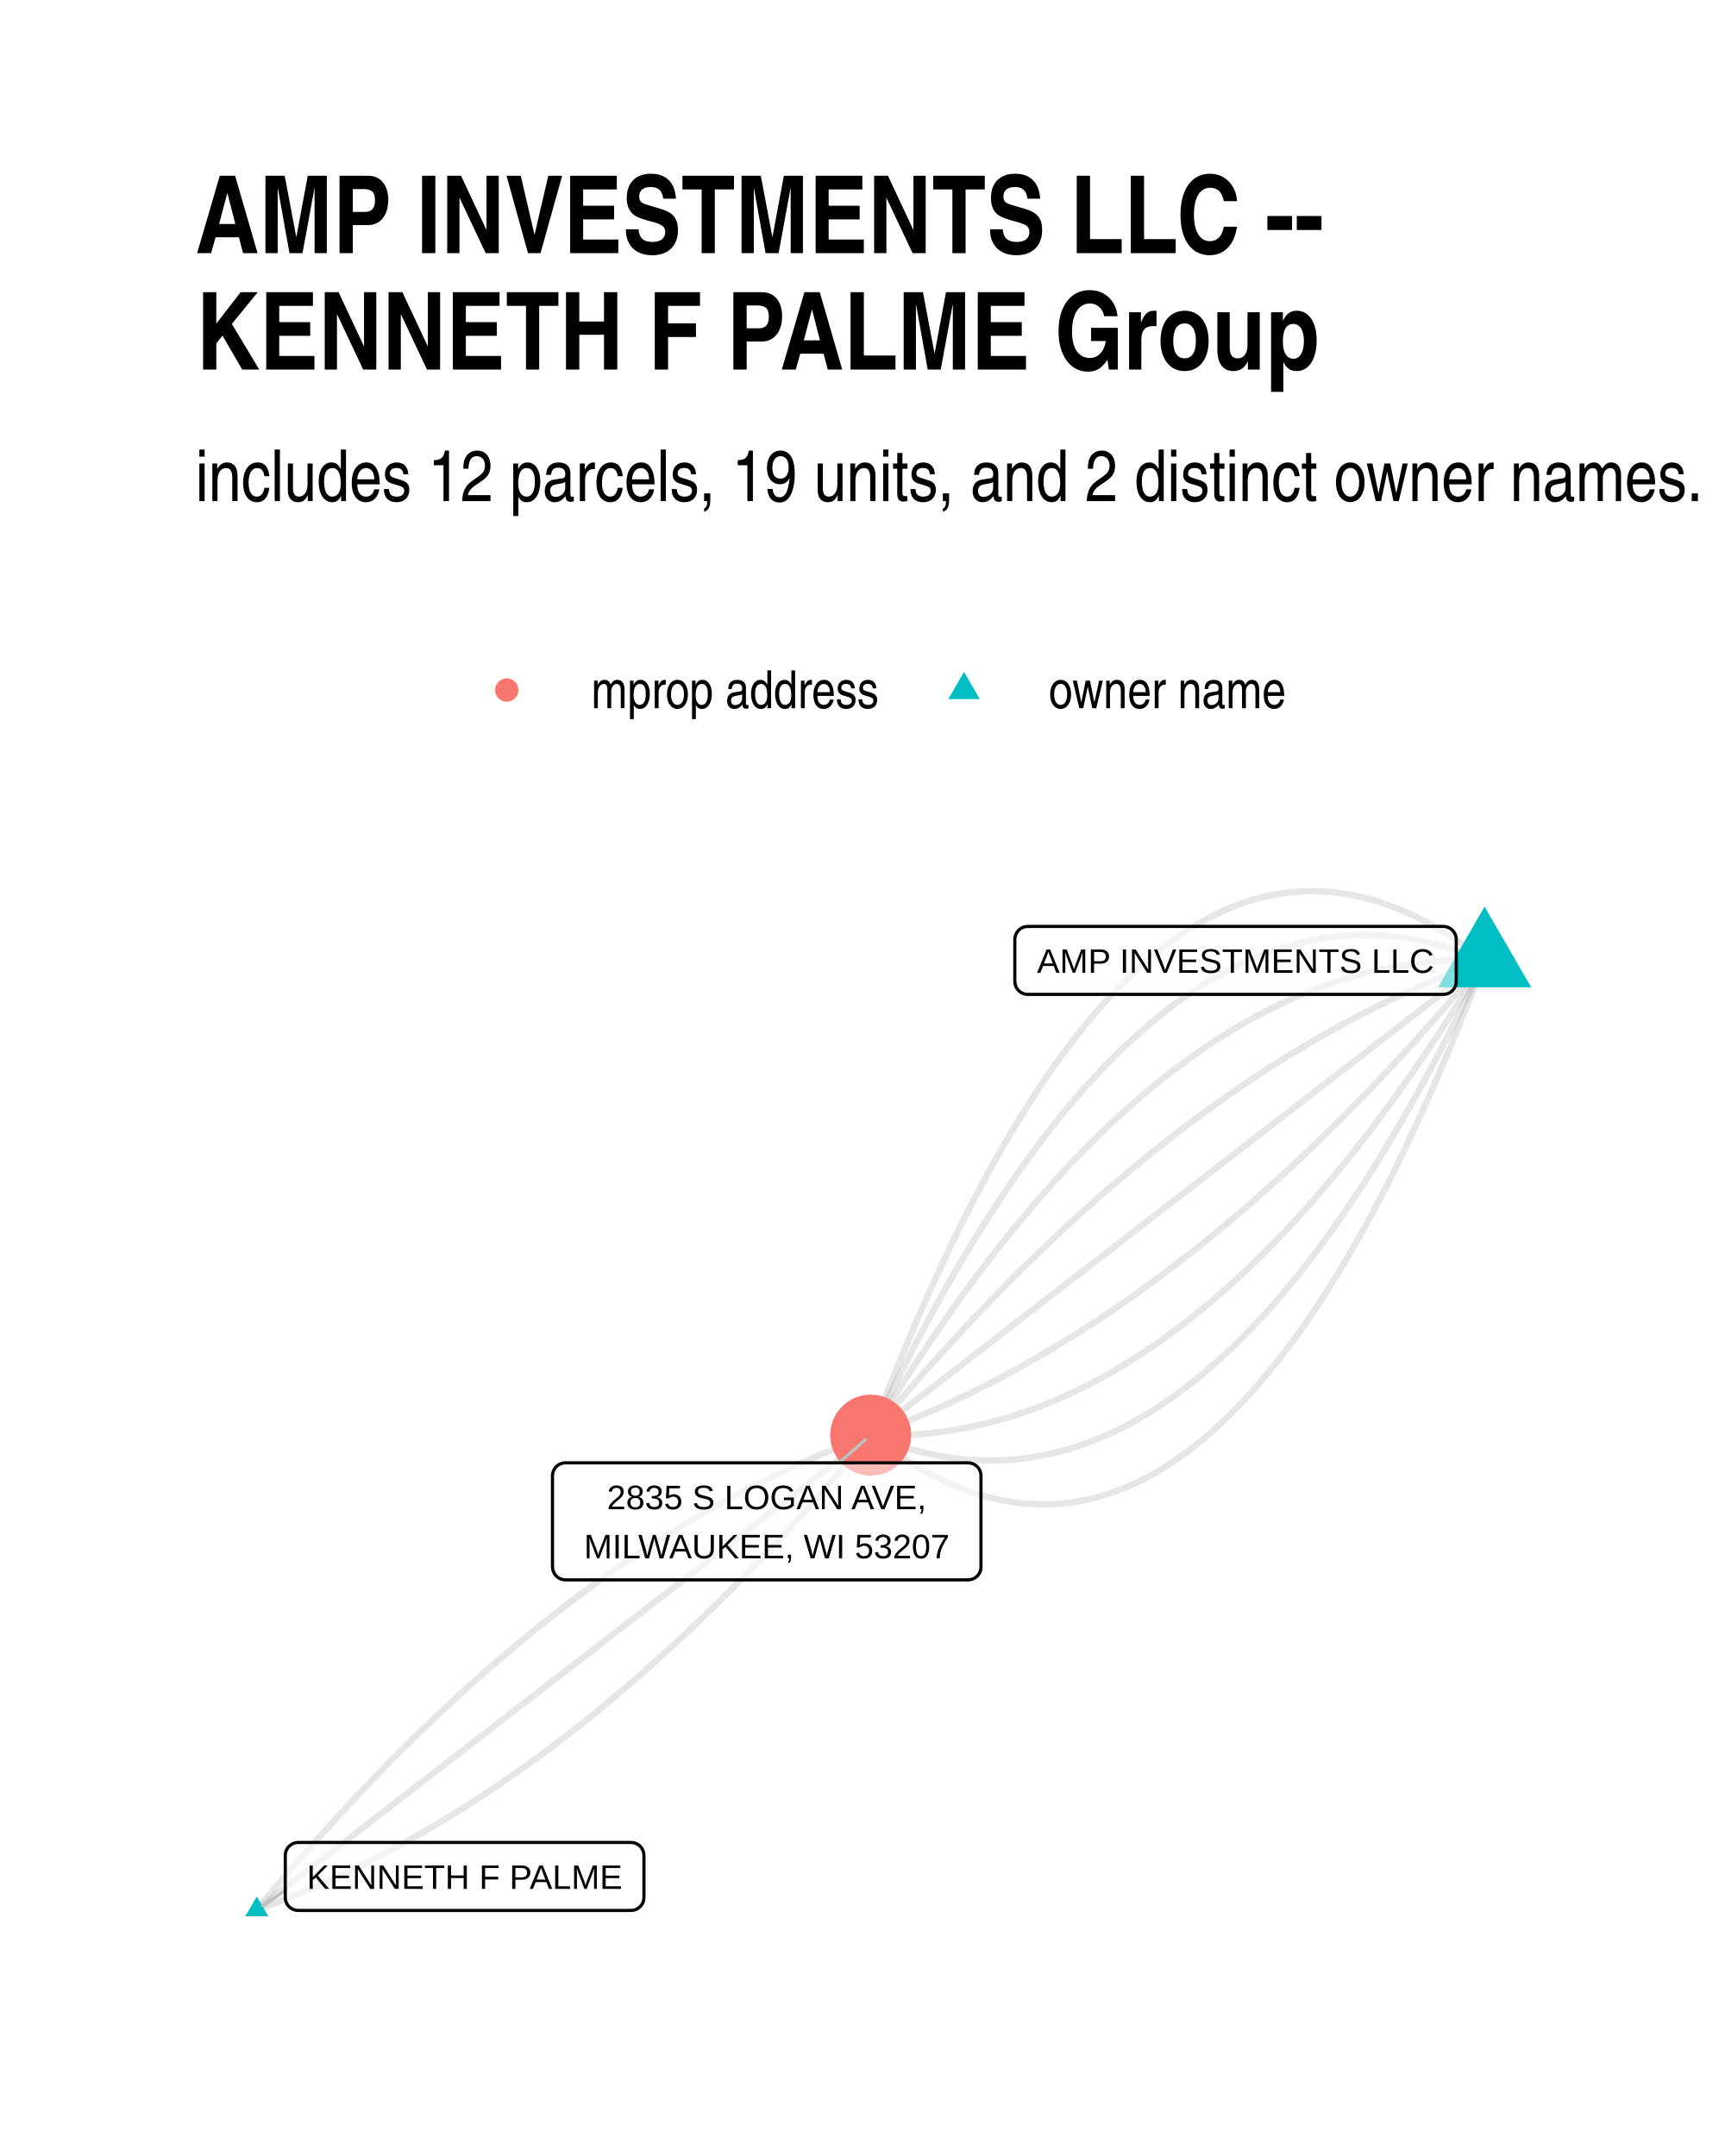
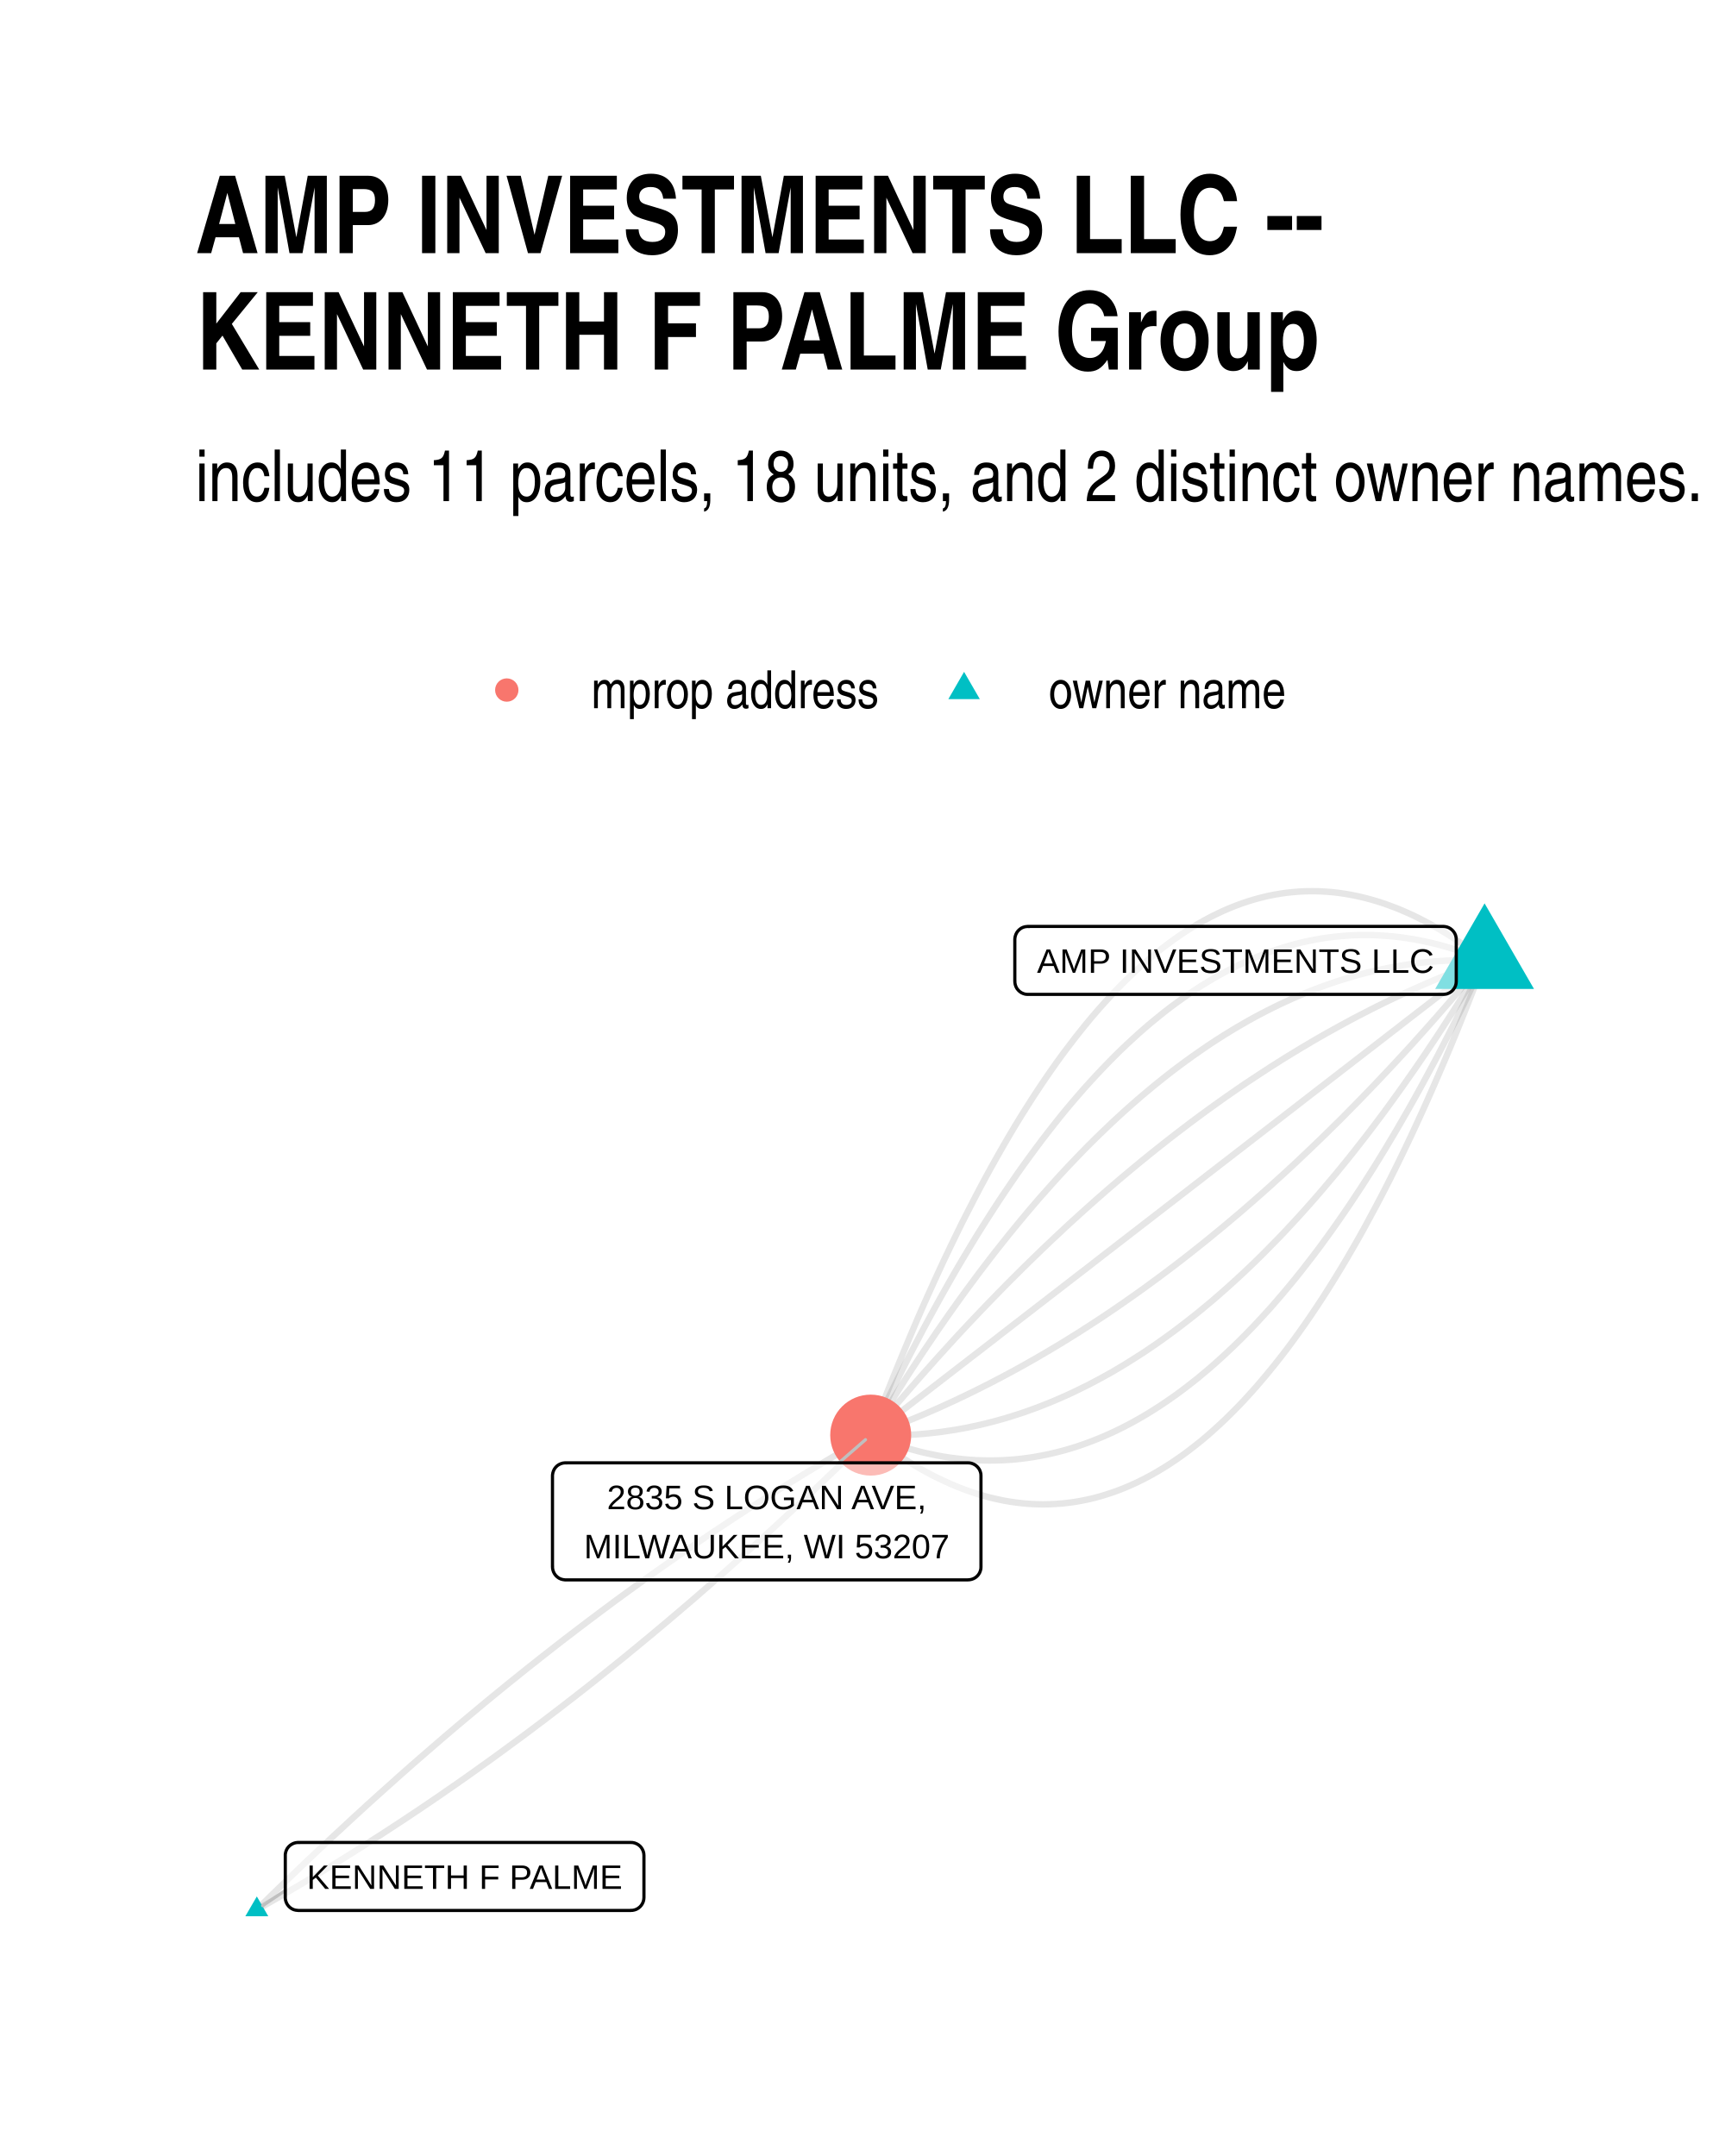
<svg xmlns="http://www.w3.org/2000/svg" width="384" height="480" class="svglite" viewBox="0 0 288 360">
  <defs>
    <style>.svglite line,.svglite polyline,.svglite polygon,.svglite path,.svglite circle{fill:none;stroke:#000000;stroke-linecap:round;stroke-linejoin:round;stroke-miterlimit:10.00}.svglite text{white-space:pre}</style>
  </defs>
  <rect width="100%" height="100%" style="stroke-linecap:round;stroke-linejoin:round;stroke-miterlimit:10.00;stroke:none;fill:#FFFFFF" />
  <defs>
    <clipPath id="cpMC4wMHwyODguMDB8MC4wMHwzNjAuMDA=">
      <path d="M0 0h288v360H0z" />
    </clipPath>
  </defs>
  <g clip-path="url(#cpMC4wMHwyODguMDB8MC4wMHwzNjAuMDA=)">
    <path d="M0 0h288v360H0z" style="stroke-width:1.07;stroke:none;fill:#FFFFFF" />
  </g>
  <defs>
    <clipPath id="cpMzIuNjN8MjU4LjExfDE0MC4zMHwzMjcuMzc=">
      <path d="M32.63 140.3h225.48v187.07H32.63z" />
    </clipPath>
  </defs>
  <g clip-path="url(#cpMzIuNjN8MjU4LjExfDE0MC4zMHwzMjcuMzc=)">
    <path d="m247.86 160.37-1.13-.87-1.13-.84-1.13-.8-1.12-.77-1.12-.74-1.13-.7-1.11-.66-1.12-.64-1.12-.59-1.11-.57-1.11-.53-1.11-.49-1.11-.47-1.11-.42-1.1-.4-1.1-.36-1.1-.32-1.1-.29-1.1-.26-1.09-.22-1.09-.19-1.09-.16-1.09-.12-1.09-.08-1.08-.06-1.08-.01-1.08.01-1.08.05-1.08.09-1.07.11-1.08.16-1.07.18-1.06.22-1.07.26-1.07.29-1.06.32-1.06.36-1.06.39-1.05.42-1.06.46-1.05.5-1.05.52-1.05.57-1.05.59-1.04.63-1.05.67-1.04.69-1.04.74-1.03.76-1.04.8-1.03.84-1.03.87-1.03.9-1.03.94-1.03.97-1.02 1-1.02 1.04-1.02 1.08-1.02 1.11-1.02 1.14-1.01 1.17-1.01 1.21-1.01 1.25-1.01 1.28-1 1.31-1.01 1.34-1 1.38-1 1.42-1 1.45-.99 1.48-1 1.52-.99 1.55-.99 1.58-.99 1.62-.99 1.66-.98 1.69-.98 1.72-.98 1.75-.98 1.79-.98 1.83-.97 1.86-.97 1.89-.98 1.92-.96 1.96-.97 2-.97 2.03-.96 2.06-.96 2.1-.96 2.13-.96 2.16-.95 2.2-.95 2.24-.95 2.27-.95 2.3-.95 2.33-.95 2.37-.94 2.41-.94 2.44-.94 2.47" style="stroke-width:1.07;stroke:#000000;stroke-opacity:0.10;stroke-linecap:butt" />
    <path d="m247.86 160.37-1.1-.46-1.11-.42-1.1-.41-1.11-.37-1.1-.35-1.1-.33-1.1-.3-1.09-.27-1.1-.25-1.09-.22-1.1-.2-1.09-.17-1.09-.15-1.09-.12-1.08-.09-1.09-.07-1.08-.05-1.08-.02-1.08.01-1.08.03-1.08.06-1.08.09-1.07.11-1.08.13-1.07.16-1.07.19-1.07.21-1.07.24-1.06.26-1.07.29-1.06.32-1.06.34-1.06.36-1.06.39-1.06.42-1.05.44-1.06.47-1.05.49-1.05.52-1.05.55-1.05.57-1.05.59-1.04.63-1.05.64-1.04.68-1.04.69-1.04.73-1.04.75-1.04.77-1.03.8-1.03.83-1.04.85-1.03.88-1.03.9-1.02.93-1.03.95-1.03.98-1.02 1.01-1.02 1.03-1.02 1.06-1.02 1.08-1.02 1.11-1.02 1.13-1.01 1.16-1.01 1.18-1.02 1.21-1.01 1.24-1 1.26-1.01 1.29-1.01 1.31-1 1.34-1 1.36-1.01 1.39-1 1.41-.99 1.44-1 1.47-1 1.49-.99 1.52-.99 1.54-1 1.57-.99 1.59-.98 1.62-.99 1.65-.99 1.67-.98 1.69-.98 1.73-.98 1.74-.98 1.78-.98 1.79-.98 1.83-.97 1.85-.98 1.87-.97 1.9-.97 1.93-.97 1.95-.97 1.98-.96 2-.97 2.03-.96 2.06" style="stroke-width:1.07;stroke:#000000;stroke-opacity:0.10;stroke-linecap:butt" />
    <path d="m247.86 160.37-1.08-.04-1.08-.02h-1.08l-1.08.02-1.08.03-1.08.05-1.08.07-1.08.08-1.07.1-1.08.12-1.07.14-1.07.15-1.07.17-1.07.19-1.07.2-1.07.22-1.07.24-1.07.25-1.06.27-1.07.29-1.06.31-1.06.32-1.06.34-1.07.36-1.05.37-1.06.39-1.06.41-1.06.43-1.05.44-1.06.46-1.05.48-1.06.49-1.05.51-1.05.53-1.05.54-1.05.56-1.05.58-1.04.6-1.05.61-1.04.63-1.05.65-1.04.66-1.04.68-1.04.7-1.04.72-1.04.73-1.04.75-1.04.77-1.04.78-1.03.8-1.03.82-1.04.83-1.03.86-1.03.86-1.03.89-1.03.9-1.03.92-1.03.94-1.02.95-1.03.98-1.02.98-1.03 1.01-1.02 1.02-1.02 1.04-1.02 1.06-1.02 1.07-1.02 1.09-1.02 1.11-1.01 1.12-1.02 1.15-1.02 1.15-1.01 1.18-1.01 1.19-1.01 1.21-1.01 1.23-1.01 1.24-1.01 1.27-1.01 1.27-1.01 1.3-1 1.31-1.01 1.33-1 1.35-1.01 1.36-1 1.38-1 1.4-1 1.41-1 1.44-1 1.44-.99 1.47-1 1.48-.99 1.5-1 1.52-.99 1.53-.99 1.56-.99 1.56-.99 1.59-.99 1.6-.99 1.62-.99 1.64" style="stroke-width:1.07;stroke:#000000;stroke-opacity:0.10;stroke-linecap:butt" />
    <path d="m247.86 160.37-1.06.38-1.06.39-1.05.4-1.06.41-1.06.42-1.06.42-1.05.43-1.06.45-1.05.45-1.06.46-1.05.47-1.06.47-1.05.49-1.05.49-1.05.5-1.06.51-1.05.52-1.05.53-1.05.54-1.05.54-1.05.55-1.05.57-1.05.57-1.04.58-1.05.58-1.05.6-1.05.6-1.04.62-1.05.62-1.04.63-1.05.64-1.04.64-1.04.66-1.05.66-1.04.68-1.04.68-1.04.69-1.05.69-1.04.71-1.04.72-1.04.72-1.03.73-1.04.74-1.04.75-1.04.76-1.04.77-1.03.77-1.04.79-1.04.79-1.03.8-1.04.81-1.03.82-1.03.82-1.04.84-1.03.84-1.03.85-1.03.86-1.04.87-1.03.88-1.03.88-1.03.9-1.03.9-1.02.91-1.03.92-1.03.93-1.03.94-1.03.94-1.02.96-1.03.96-1.02.97-1.03.98-1.02.99-1.03 1-1.02 1-1.02 1.02-1.03 1.02-1.02 1.03-1.02 1.04-1.02 1.05-1.02 1.05-1.02 1.07-1.02 1.07-1.02 1.08-1.02 1.09-1.02 1.1-1.01 1.11-1.02 1.12-1.02 1.12-1.01 1.14-1.02 1.14-1.02 1.15-1.01 1.16-1.01 1.16-1.02 1.18-1.01 1.18-1.01 1.2-1.02 1.2-1.01 1.21-1.01 1.22" style="stroke-width:1.07;stroke:#000000;stroke-opacity:0.10;stroke-linecap:butt" />
    <path d="m247.86 160.37-1.03.8-1.04.8-1.03.8-1.04.8-1.03.8-1.04.8-1.03.8-1.04.8-1.03.8-1.04.8-1.04.8-1.03.8-1.04.8-1.03.81-1.04.8-1.03.8-1.04.8-1.03.8-1.04.8-1.03.8-1.04.8-1.03.8-1.04.8-1.03.8-1.04.8-1.03.8-1.04.8-1.03.8-1.04.8-1.04.81-1.03.8-1.04.8-1.03.8-1.04.8-1.03.8-1.04.8-1.03.8-1.04.8-1.03.8-1.04.8-1.03.8-1.04.8-1.03.8-1.04.8-1.03.8-1.04.81-1.04.8-1.03.8-1.04.8-1.03.8-1.04.8-1.03.8-1.04.8-1.03.8-1.04.8-1.03.8-1.04.8-1.03.8-1.04.8-1.03.8-1.04.8-1.03.8-1.04.81-1.03.8-1.04.8-1.04.8-1.03.8-1.04.8-1.03.8-1.04.8-1.03.8-1.04.8-1.03.8-1.04.8-1.03.8-1.04.8-1.03.8-1.04.8-1.03.81-1.04.8-1.03.8-1.04.8-1.04.8-1.03.8-1.04.8-1.03.8-1.04.8-1.03.8-1.04.8-1.03.8-1.04.8-1.03.8-1.04.8-1.03.8-1.04.81-1.03.8-1.04.8-1.03.8-1.04.8" style="stroke-width:1.07;stroke:#000000;stroke-opacity:0.10;stroke-linecap:butt" />
    <path d="m247.86 160.37-1.01 1.22-1.01 1.21-1.01 1.2-1.02 1.19-1.01 1.18-1.01 1.18-1.02 1.17-1.01 1.16-1.02 1.15-1.01 1.14-1.02 1.13-1.01 1.13-1.02 1.11-1.02 1.11-1.02 1.1-1.02 1.09-1.02 1.08-1.02 1.08-1.02 1.06-1.02 1.06-1.02 1.05-1.02 1.03-1.02 1.04-1.02 1.02-1.03 1.01-1.02 1.01-1.02.99-1.03.99-1.02.98-1.03.97-1.02.97-1.03.95-1.03.95-1.03.93-1.02.93-1.03.92-1.03.91-1.03.91-1.03.89-1.03.89-1.03.87-1.03.87-1.03.86-1.04.85-1.03.85-1.03.83-1.04.83-1.03.82-1.04.81-1.03.8-1.04.79-1.03.78-1.04.78-1.04.76-1.03.76-1.04.75-1.04.74-1.04.73-1.04.73-1.04.71-1.04.71-1.04.7-1.04.69-1.05.68-1.04.67-1.04.67-1.05.65-1.04.65-1.04.64-1.05.63-1.05.62-1.04.61-1.05.61-1.04.59-1.05.59-1.05.58-1.05.57-1.05.56-1.05.55-1.05.55-1.05.53-1.05.53-1.05.52-1.05.51-1.05.5-1.06.5-1.05.48-1.05.48-1.06.47-1.05.46-1.06.45-1.05.44-1.06.43-1.06.43-1.06.42-1.05.4-1.06.4-1.06.39-1.06.39" style="stroke-width:1.07;stroke:#000000;stroke-opacity:0.10;stroke-linecap:butt" />
    <path d="m247.86 160.37-.98 1.63-.99 1.62-.99 1.61-.99 1.58-.99 1.57-1 1.55-.99 1.53-.99 1.52-1 1.5-.99 1.48-1 1.47-1 1.45-1 1.43-1 1.42-1 1.39-1 1.38-1 1.37-1.01 1.34-1 1.33-1.01 1.32-1.01 1.29-1 1.28-1.01 1.26-1.01 1.24-1.01 1.23-1.02 1.21-1.01 1.19-1.01 1.18-1.02 1.16-1.01 1.14-1.02 1.13-1.02 1.1-1.01 1.09-1.02 1.08-1.03 1.05-1.02 1.04-1.02 1.03-1.02 1-1.03.99-1.02.97-1.03.95-1.03.94-1.03.92-1.02.9-1.03.89-1.04.87-1.03.85-1.03.84-1.04.81-1.03.8-1.04.79-1.03.76-1.04.75-1.04.74-1.04.71-1.04.7-1.05.68-1.04.66-1.04.65-1.05.63-1.04.62-1.05.59-1.05.58-1.05.56-1.05.55-1.05.52-1.05.51-1.05.5-1.06.47-1.05.46-1.06.45-1.06.42-1.05.41-1.06.39-1.06.38-1.06.35-1.06.34-1.07.33-1.06.3-1.07.29-1.06.27-1.07.26-1.06.23-1.07.23-1.07.2-1.07.19-1.08.16-1.07.16-1.07.13-1.08.12-1.07.1-1.08.09-1.07.06-1.08.05-1.08.04-1.08.01h-1.08l-1.09-.02-1.08-.03" style="stroke-width:1.07;stroke:#000000;stroke-opacity:0.10;stroke-linecap:butt" />
    <path d="m247.86 160.37-.96 2.05-.97 2.03-.96 2-.97 1.98-.97 1.95-.97 1.93-.97 1.9-.97 1.88-.98 1.85-.98 1.82-.97 1.8-.98 1.77-.98 1.75-.99 1.72-.98 1.7-.99 1.67-.98 1.64-.99 1.62-.99 1.6-.99 1.56-.99 1.55-1 1.51-.99 1.49-1 1.47-1 1.44-1 1.42-1 1.38-1 1.37-1.01 1.34-1.01 1.31-1 1.29-1.01 1.26-1.01 1.23-1.01 1.21-1.02 1.19-1.01 1.16-1.02 1.13-1.02 1.11-1.01 1.08-1.02 1.05-1.03 1.04-1.02 1-1.03.98-1.02.95-1.03.93-1.03.91-1.03.87-1.03.86-1.04.82-1.03.8-1.04.78-1.04.75-1.04.72-1.04.7-1.04.67-1.04.65-1.05.62-1.05.6-1.05.57-1.05.54-1.05.52-1.05.49-1.05.47-1.06.44-1.06.42-1.06.39-1.06.37-1.06.34-1.06.31-1.07.29-1.06.26-1.07.24-1.07.21-1.07.19-1.07.16-1.07.14-1.08.11-1.08.08-1.07.06-1.08.03-1.08.01-1.09-.02-1.08-.04-1.09-.07-1.08-.1-1.09-.12-1.09-.14-1.09-.17-1.09-.2-1.1-.23-1.09-.24-1.1-.28-1.1-.3-1.1-.32-1.1-.35-1.1-.38-1.11-.4-1.1-.43-1.11-.45" style="stroke-width:1.07;stroke:#000000;stroke-opacity:0.10;stroke-linecap:butt" />
-     <path d="m42.88 318.87 1.06-.38 1.05-.39 1.06-.4 1.06-.41 1.06-.42 1.06-.42 1.05-.44 1.06-.44 1.05-.45 1.06-.46 1.05-.47 1.06-.47 1.05-.49 1.05-.49 1.05-.5 1.06-.51 1.05-.52 1.05-.53 1.05-.54 1.05-.54 1.05-.55 1.05-.57 1.05-.57 1.04-.57 1.05-.59 1.05-.6 1.05-.6 1.04-.61 1.05-.63 1.04-.63 1.05-.63 1.04-.65 1.04-.66 1.05-.66 1.04-.67 1.04-.68 1.04-.69 1.05-.7 1.04-.71 1.04-.71 1.04-.73 1.03-.73 1.04-.74 1.04-.75 1.04-.76 1.04-.76 1.03-.78 1.04-.78 1.04-.79 1.03-.8 1.04-.81 1.03-.82 1.03-.83 1.04-.83 1.03-.84 1.03-.86 1.03-.86 1.04-.86 1.03-.88 1.03-.89 1.03-.89 1.03-.9 1.03-.92 1.02-.91 1.03-.93 1.03-.94 1.03-.95 1.02-.95 1.03-.96 1.02-.97 1.03-.98 1.02-.99 1.03-1 1.02-1 1.02-1.02 1.03-1.02 1.02-1.03 1.02-1.04 1.02-1.05 1.02-1.05 1.02-1.07 1.02-1.07 1.02-1.08 1.02-1.09 1.02-1.1 1.02-1.11 1.01-1.12 1.02-1.12 1.02-1.13 1.01-1.14 1.02-1.15 1.01-1.16 1.02-1.17 1.01-1.18 1.01-1.18 1.02-1.19 1.01-1.2 1.01-1.21 1.01-1.22" style="stroke-width:1.07;stroke:#000000;stroke-opacity:0.10;stroke-linecap:butt" />
-     <path d="m42.88 318.87 1.03-.8 1.04-.8 1.03-.8 1.04-.8 1.03-.8 1.04-.8 1.03-.8 1.04-.8 1.03-.8 1.04-.81 1.04-.8 1.03-.8 1.04-.8 1.03-.8 1.04-.8 1.03-.8 1.04-.8 1.03-.8 1.04-.8 1.03-.8 1.04-.8 1.03-.8 1.04-.8 1.03-.8 1.04-.8 1.03-.8 1.04-.8 1.03-.8 1.04-.8 1.04-.8 1.03-.8 1.04-.8 1.03-.8 1.04-.81 1.03-.8 1.04-.8 1.03-.8 1.04-.8 1.03-.8 1.04-.8 1.03-.8 1.04-.8 1.03-.8 1.04-.8 1.03-.8 1.04-.8 1.04-.8 1.03-.8 1.04-.8 1.03-.8 1.04-.8 1.03-.8 1.04-.8 1.03-.8 1.04-.8 1.03-.8 1.04-.8 1.03-.81 1.04-.8 1.03-.8 1.04-.8 1.03-.8 1.04-.8 1.04-.8 1.03-.8 1.04-.8 1.03-.8 1.04-.8 1.03-.8 1.04-.8 1.03-.8 1.04-.8 1.03-.8 1.04-.8 1.03-.8 1.04-.8 1.03-.8 1.04-.8 1.03-.8 1.04-.8 1.04-.8 1.03-.81 1.04-.8 1.03-.8 1.04-.8 1.03-.8 1.04-.8 1.03-.8 1.04-.8 1.03-.8 1.04-.8 1.03-.8 1.04-.8 1.03-.8 1.04-.8 1.03-.8 1.04-.8 1.04-.8 1.03-.8" style="stroke-width:1.07;stroke:#000000;stroke-opacity:0.10;stroke-linecap:butt" />
-     <path d="m42.88 318.87 1.01-1.22 1.01-1.21 1.01-1.2 1.02-1.19 1.01-1.19 1.01-1.17 1.02-1.17 1.01-1.16 1.02-1.15 1.01-1.14 1.02-1.13 1.01-1.13 1.02-1.11 1.02-1.11 1.02-1.1 1.02-1.09 1.02-1.08 1.02-1.08 1.02-1.06 1.02-1.06 1.02-1.05 1.02-1.03 1.02-1.04 1.02-1.02 1.03-1.01 1.02-1.01 1.02-.99 1.03-.99 1.02-.98 1.03-.97 1.02-.96 1.03-.96 1.03-.94 1.03-.94 1.02-.93 1.03-.92 1.03-.91 1.03-.9 1.03-.9 1.03-.88 1.03-.88 1.03-.87 1.03-.86 1.04-.85 1.03-.84 1.03-.84 1.04-.82 1.03-.82 1.04-.81 1.03-.8 1.04-.79 1.03-.79 1.04-.77 1.04-.77 1.04-.75 1.03-.75 1.04-.74 1.04-.74 1.04-.72 1.04-.72 1.04-.7 1.04-.7 1.04-.69 1.05-.68 1.04-.67 1.04-.67 1.05-.65 1.04-.65 1.05-.64 1.04-.63 1.05-.62 1.04-.61 1.05-.61 1.05-.59 1.04-.59 1.05-.58 1.05-.57 1.05-.56 1.05-.55 1.05-.55 1.05-.53 1.05-.53 1.05-.52 1.05-.51 1.06-.5 1.05-.49 1.05-.49 1.06-.48 1.05-.46 1.05-.46 1.06-.45 1.06-.45 1.05-.43 1.06-.42 1.06-.42 1.05-.41 1.06-.4 1.06-.39 1.06-.38" style="stroke-width:1.07;stroke:#000000;stroke-opacity:0.10;stroke-linecap:butt" />
+     <path d="m42.88 318.87 1.04-.59 1.05-.6 1.05-.6 1.04-.6 1.05-.61 1.05-.61 1.04-.62 1.05-.62 1.04-.63 1.05-.63 1.04-.63 1.05-.64 1.04-.64 1.05-.65 1.04-.65 1.04-.66 1.05-.66 1.04-.66 1.04-.67 1.05-.67 1.04-.68 1.04-.68 1.04-.68 1.04-.69 1.05-.7 1.04-.69 1.04-.71 1.04-.7 1.04-.71 1.04-.72 1.04-.72 1.04-.72 1.04-.73 1.04-.73 1.04-.74 1.03-.74 1.04-.74 1.04-.75 1.04-.76 1.04-.76 1.03-.76 1.04-.76 1.04-.77 1.04-.78 1.03-.78 1.04-.78 1.03-.79 1.04-.79 1.04-.8 1.03-.8 1.04-.8 1.03-.81 1.04-.81 1.03-.82 1.03-.82 1.04-.83 1.03-.83 1.03-.83 1.04-.84 1.03-.85 1.03-.84 1.04-.86 1.03-.85 1.03-.86 1.03-.87 1.03-.86 1.03-.88 1.03-.87 1.04-.89 1.03-.88 1.03-.89 1.03-.9 1.03-.89 1.02-.91 1.03-.9 1.03-.92 1.03-.91 1.03-.92 1.03-.93 1.03-.92 1.02-.94 1.03-.93 1.03-.94 1.03-.95 1.02-.95 1.03-.95 1.02-.96 1.03-.96 1.03-.97 1.02-.97 1.03-.98 1.02-.98 1.03-.98 1.02-.99 1.03-.99 1.02-1 1.02-1 1.03-1 1.02-1.01" style="stroke-width:1.07;stroke:#000000;stroke-opacity:0.10;stroke-linecap:butt" />
+     <path d="m42.88 318.87 1.02-1.01 1.02-1.01 1.03-1 1.02-.99 1.03-1 1.02-.98 1.03-.99 1.02-.98 1.03-.97 1.02-.97 1.03-.97 1.02-.96 1.03-.96 1.03-.95 1.02-.95 1.03-.95 1.03-.94 1.02-.94 1.03-.93 1.03-.93 1.03-.92 1.03-.92 1.02-.92 1.03-.91 1.03-.91 1.03-.9 1.03-.9 1.03-.89 1.03-.89 1.03-.89 1.03-.88 1.03-.88 1.03-.87 1.04-.87 1.03-.86 1.03-.86 1.03-.86 1.03-.85 1.04-.85 1.03-.84 1.03-.84 1.04-.83 1.03-.83 1.03-.83 1.04-.82 1.03-.82 1.04-.81 1.03-.81 1.04-.81 1.03-.8 1.04-.79 1.03-.79 1.04-.79 1.04-.79 1.03-.77 1.04-.78 1.04-.77 1.03-.77 1.04-.76 1.04-.76 1.04-.75 1.03-.75 1.04-.74 1.04-.74 1.04-.74 1.04-.73 1.04-.73 1.04-.72 1.04-.72 1.04-.72 1.04-.71 1.04-.71 1.04-.7 1.04-.7 1.04-.69 1.04-.69 1.05-.69 1.04-.68 1.04-.67 1.04-.68 1.05-.66 1.04-.67 1.04-.66 1.05-.65 1.04-.65 1.04-.65 1.05-.64 1.04-.64 1.05-.64 1.04-.63 1.05-.62 1.04-.62 1.05-.62 1.05-.61 1.04-.61 1.05-.61 1.05-.6 1.04-.59 1.05-.59" style="stroke-width:1.07;stroke:#000000;stroke-opacity:0.10;stroke-linecap:butt" />
    <path d="m247.86 160.37-.94 2.47-.94 2.44-.94 2.4-.95 2.37-.94 2.34-.95 2.3-.95 2.27-.96 2.23-.95 2.2-.96 2.17-.96 2.13-.96 2.09-.96 2.07-.97 2.03-.96 1.99-.97 1.96-.97 1.93-.97 1.89-.98 1.86-.98 1.82-.97 1.79-.98 1.76-.99 1.72-.98 1.69-.99 1.65-.99 1.62-.99 1.59-.99 1.55-.99 1.51-1 1.49-1 1.45-1 1.41-1 1.38-1 1.35-1.01 1.31-1.01 1.28-1.01 1.24-1.01 1.21-1.01 1.18-1.02 1.14-1.01 1.11-1.02 1.07-1.03 1.04-1.02 1.01-1.03.97-1.02.93-1.03.91-1.03.87-1.04.83-1.03.8-1.04.77-1.04.73-1.04.7-1.04.66-1.05.63-1.04.6-1.05.56-1.05.53-1.06.49-1.05.46-1.06.43-1.06.39-1.06.35-1.06.33-1.07.29-1.06.25-1.07.22-1.07.19-1.07.15-1.08.12-1.08.08-1.07.05-1.08.02-1.09-.02-1.08-.05-1.09-.09-1.08-.12-1.09-.15-1.1-.19-1.09-.23-1.1-.25-1.09-.29-1.1-.33-1.11-.36-1.1-.39-1.11-.43-1.1-.46-1.11-.5-1.12-.53-1.11-.56-1.11-.6-1.12-.63-1.12-.67-1.12-.7-1.13-.73-1.12-.77-1.13-.8-1.13-.84-1.13-.87" style="stroke-width:1.07;stroke:#000000;stroke-opacity:0.10;stroke-linecap:butt" />
-     <path d="m247.86 151.38 7.78 13.48h-15.56zM42.88 316.66l1.91 3.31h-3.83z" style="stroke-width:0.71;stroke:none;fill:#00BFC4" />
+     <path d="m247.86 150.84 8.25 14.29h-16.5zM42.88 316.66l1.91 3.31h-3.83z" style="stroke-width:0.71;stroke:none;fill:#00BFC4" />
    <circle cx="145.37" cy="239.63" r="6.76" style="stroke-width:0.71;stroke:none;fill:#F8766D" />
    <path d="m47.63 315.66-3.77 2.54m96.2-73.94 4.44-3.87" style="stroke-width:0.53;stroke:#BFBFBF" />
    <path d="M171.59 166.04h69.38-.09l.35-.02.34-.06.32-.13.3-.17.27-.22.23-.26.19-.3.14-.32.08-.33.03-.35h0v-7.03h0l-.03-.34-.08-.34-.14-.32-.19-.29-.23-.26-.27-.22-.3-.18-.32-.12-.34-.07-.26-.02h-69.38l.27.02-.35-.01-.35.04-.33.09-.32.15-.28.2-.25.24-.21.28-.16.31-.11.33-.06.34-.01.17v7.03l.01-.17v.34l.06.35.11.33.16.31.21.27.25.24.28.2.32.15.33.1.35.04z" style="stroke-width:0.53;fill:#FFFFFF;fill-opacity:0.50" />
    <text x="206.28" y="162.44" lengthAdjust="spacingAndGlyphs" style="font-size:5.69px;font-family:&quot;Liberation Sans&quot;" text-anchor="middle" textLength="66.49">AMP INVESTMENTS LLC</text>
    <path d="M49.79 319h55.56l-.09-.01.35-.01.34-.07.33-.12.3-.18.27-.22.23-.26.18-.29.14-.32.08-.34.03-.34h0v-7.03h0l-.03-.35-.08-.33-.14-.32-.18-.3-.23-.26-.27-.22-.3-.17-.33-.13-.34-.07-.26-.01H49.79l.26.01-.35-.01-.35.04-.33.1-.31.15-.29.2-.25.24-.21.27-.16.31-.11.33-.06.35v7.2-.18.35l.06.34.11.33.16.31.21.28.25.24.29.2.31.15.33.09.35.04z" style="stroke-width:0.53;fill:#FFFFFF;fill-opacity:0.50" />
    <text x="77.57" y="315.4" lengthAdjust="spacingAndGlyphs" style="font-size:5.69px;font-family:&quot;Liberation Sans&quot;" text-anchor="middle" textLength="52.68">KENNETH F PALME</text>
    <path d="M94.4 263.8h67.22-.08l.34-.02.34-.07.33-.12.3-.17.27-.22.23-.26.19-.3.13-.32.09-.34.02-.34h0v-15.22h0l-.02-.35-.09-.34-.13-.32-.19-.29-.23-.26-.27-.22-.3-.17-.33-.13-.34-.07-.26-.01H94.4l.26.01-.34-.01-.35.04-.33.1-.32.15-.28.19-.25.24-.21.28-.16.31-.11.33-.06.34-.01.18v15.22l.01-.18v.35l.06.35.11.32.16.31.21.28.25.24.28.2.32.15.33.09.35.05z" style="stroke-width:0.53;fill:#FFFFFF;fill-opacity:0.50" />
    <text x="128.01" y="252" lengthAdjust="spacingAndGlyphs" style="font-size:5.69px;font-family:&quot;Liberation Sans&quot;" text-anchor="middle" textLength="56.32">2835 S LOGAN AVE,</text>
    <text x="128.01" y="260.2" lengthAdjust="spacingAndGlyphs" style="font-size:5.69px;font-family:&quot;Liberation Sans&quot;" text-anchor="middle" textLength="64.34">MILWAUKEE, WI 53207</text>
  </g>
  <g clip-path="url(#cpMC4wMHwyODguMDB8MC4wMHwzNjAuMDA=)">
    <circle cx="84.61" cy="115.22" r="1.95" style="stroke-width:0.71;stroke:none;fill:#F8766D" />
    <path d="m160.96 112.18 2.63 4.56h-5.26z" style="stroke-width:0.71;stroke:none;fill:#00BFC4" />
    <text x="98.72" y="118.25" lengthAdjust="spacingAndGlyphs" style="font-size:8.80px;font-family:&quot;Liberation Sans Narrow&quot;" textLength="48.12">mprop address</text>
    <text x="175.08" y="118.25" lengthAdjust="spacingAndGlyphs" style="font-size:8.80px;font-family:&quot;Liberation Sans Narrow&quot;" textLength="39.69">owner name</text>
-     <text x="32.63" y="83.67" lengthAdjust="spacingAndGlyphs" style="font-size:12.00px;font-family:&quot;Liberation Sans Narrow&quot;" textLength="252.23">includes 12 parcels, 19 units, and 2 distinct owner names.</text>
+     <text x="32.63" y="83.67" lengthAdjust="spacingAndGlyphs" style="font-size:12.00px;font-family:&quot;Liberation Sans Narrow&quot;" textLength="251.51">includes 11 parcels, 18 units, and 2 distinct owner names.</text>
    <text x="32.63" y="42.27" lengthAdjust="spacingAndGlyphs" style="font-size:18.00px;font-weight:bold;font-family:&quot;Liberation Sans Narrow&quot;" textLength="188.32">AMP INVESTMENTS LLC --</text>
    <text x="32.63" y="61.71" lengthAdjust="spacingAndGlyphs" style="font-size:18.00px;font-weight:bold;font-family:&quot;Liberation Sans Narrow&quot;" textLength="187.49">KENNETH F PALME Group</text>
  </g>
</svg>
